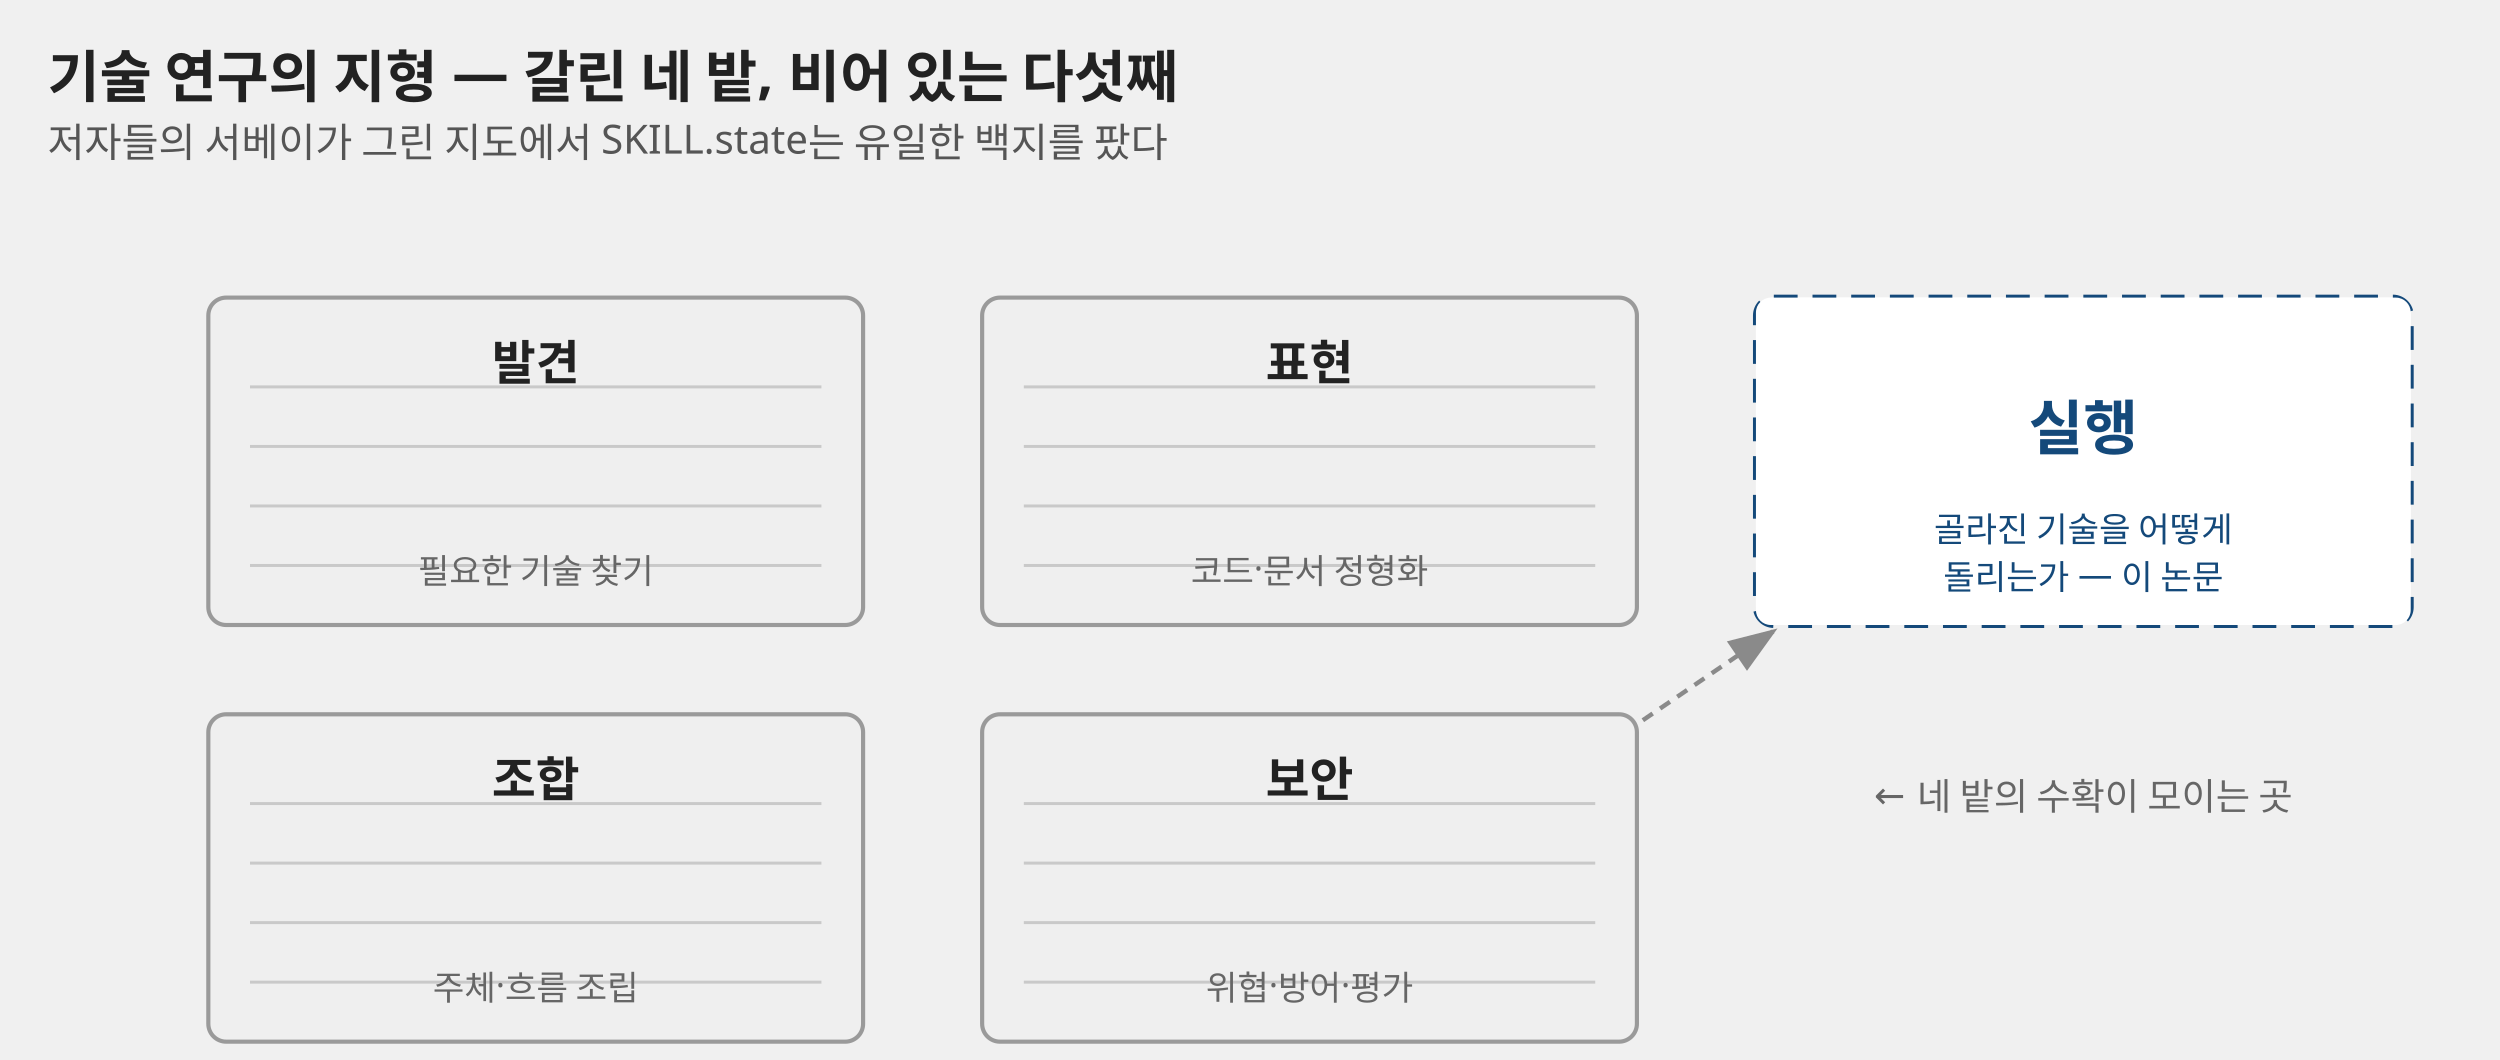
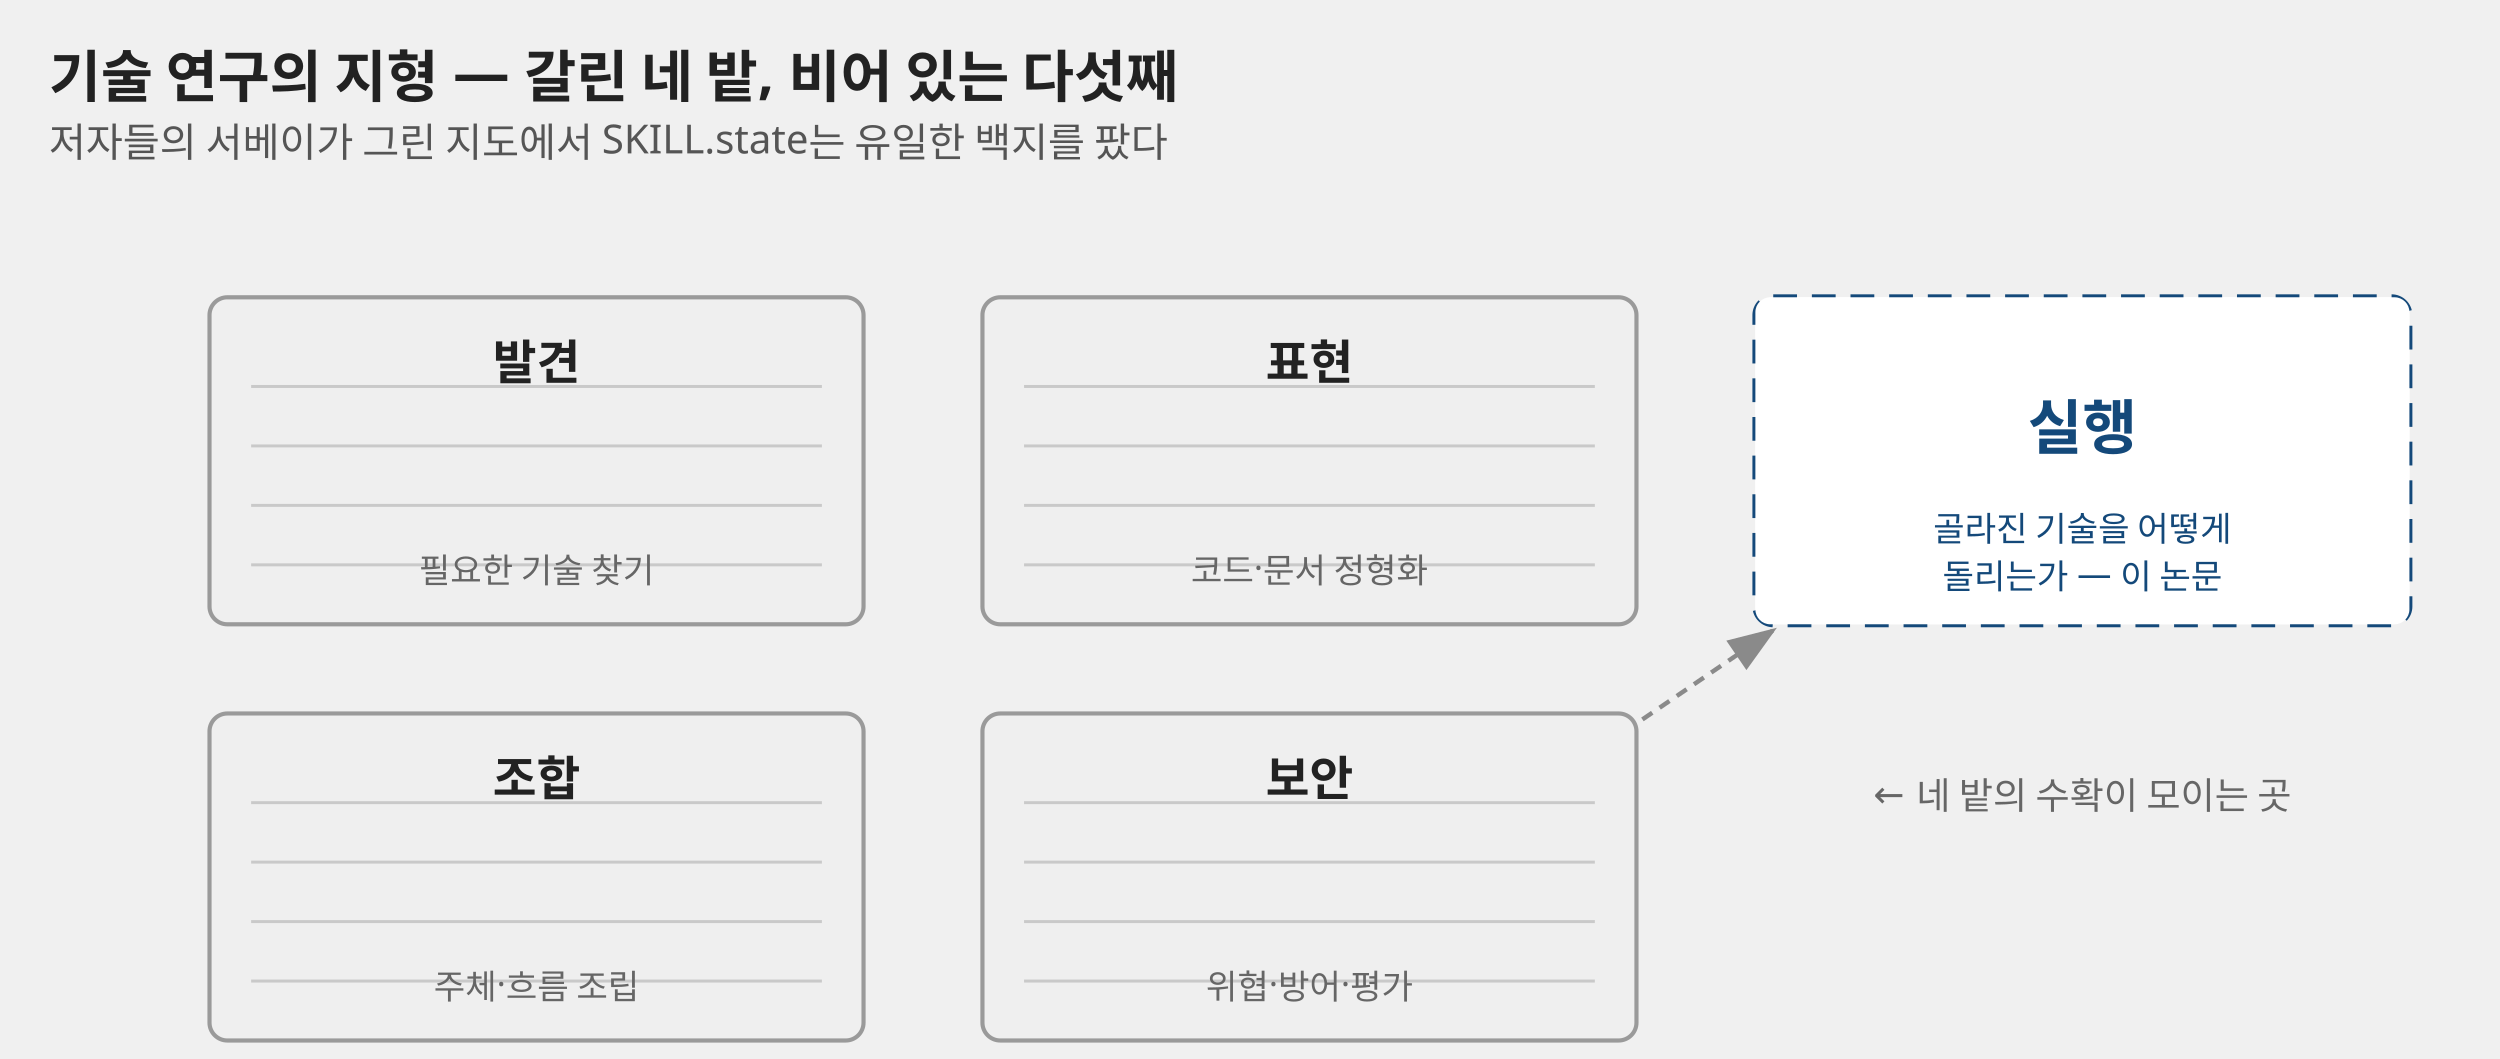
- <svg xmlns="http://www.w3.org/2000/svg" viewBox="0 0 840 356" width="840" height="356" style="background:#ffffff">
+ <svg xmlns="http://www.w3.org/2000/svg" viewBox="0 0 840 356" width="600" height="254" style="background:#ffffff">
  <defs>
    <marker id="ah" markerWidth="11" markerHeight="8" refX="10" refY="4" orient="auto">
      <polygon points="0 0, 11 4, 0 8" fill="#222222" />
    </marker>
    <marker id="ahb" markerWidth="11" markerHeight="8" refX="10" refY="4" orient="auto">
      <polygon points="0 0, 11 4, 0 8" fill="#14497a" />
    </marker>
    <marker id="ahr" markerWidth="11" markerHeight="8" refX="10" refY="4" orient="auto">
      <polygon points="0 0, 11 4, 0 8" fill="#b2182b" />
    </marker>
    <marker id="ahg" markerWidth="11" markerHeight="8" refX="10" refY="4" orient="auto">
      <polygon points="0 0, 11 4, 0 8" fill="#8a8a8a" />
    </marker>
  </defs>
  <text x="16.0" y="26.0" font-family="NanumSquare_ac, NanumGothic, sans-serif" font-size="19" fill="#222222" text-anchor="start" dominant-baseline="middle" font-weight="bold">기술 연구의 지형 — 갈린 네 밭, 비어 있는 다섯째</text>
  <text x="16.0" y="48.0" font-family="NanumSquare_ac, NanumGothic, sans-serif" font-size="13.5" fill="#555555" text-anchor="start" dominant-baseline="middle">저자들의 서베이가 그린 지도에서 SKILL.state는 유일한 백지를 팠다</text>
  <rect x="70.0" y="100.0" width="220.0" height="110.0" rx="6" fill="#efefef" stroke="#9a9a9a" stroke-width="1.4" />
  <line x1="84.0" y1="130.0" x2="276.0" y2="130.0" stroke="#c9c9c9" stroke-width="1" />
  <line x1="84.0" y1="150.0" x2="276.0" y2="150.0" stroke="#c9c9c9" stroke-width="1" />
  <line x1="84.0" y1="170.0" x2="276.0" y2="170.0" stroke="#c9c9c9" stroke-width="1" />
  <line x1="84.0" y1="190.0" x2="276.0" y2="190.0" stroke="#c9c9c9" stroke-width="1" />
  <text x="180.0" y="122.0" font-family="NanumSquare_ac, NanumGothic, sans-serif" font-size="16" fill="#222222" text-anchor="middle" dominant-baseline="middle" font-weight="bold">발견</text>
  <text x="180.0" y="192.0" font-family="NanumSquare_ac, NanumGothic, sans-serif" font-size="11.5" fill="#666666" text-anchor="middle" dominant-baseline="middle">필요한 기술 찾기</text>
  <rect x="330.0" y="100.0" width="220.0" height="110.0" rx="6" fill="#efefef" stroke="#9a9a9a" stroke-width="1.4" />
  <line x1="344.0" y1="130.0" x2="536.0" y2="130.0" stroke="#c9c9c9" stroke-width="1" />
  <line x1="344.0" y1="150.0" x2="536.0" y2="150.0" stroke="#c9c9c9" stroke-width="1" />
  <line x1="344.0" y1="170.0" x2="536.0" y2="170.0" stroke="#c9c9c9" stroke-width="1" />
  <line x1="344.0" y1="190.0" x2="536.0" y2="190.0" stroke="#c9c9c9" stroke-width="1" />
  <text x="440.0" y="122.0" font-family="NanumSquare_ac, NanumGothic, sans-serif" font-size="16" fill="#222222" text-anchor="middle" dominant-baseline="middle" font-weight="bold">표현</text>
  <text x="440.0" y="192.0" font-family="NanumSquare_ac, NanumGothic, sans-serif" font-size="11.5" fill="#666666" text-anchor="middle" dominant-baseline="middle">코드·문서 정형화</text>
  <rect x="70.0" y="240.0" width="220.0" height="110.0" rx="6" fill="#efefef" stroke="#9a9a9a" stroke-width="1.4" />
  <line x1="84.0" y1="270.0" x2="276.0" y2="270.0" stroke="#c9c9c9" stroke-width="1" />
  <line x1="84.0" y1="290.0" x2="276.0" y2="290.0" stroke="#c9c9c9" stroke-width="1" />
  <line x1="84.0" y1="310.0" x2="276.0" y2="310.0" stroke="#c9c9c9" stroke-width="1" />
  <line x1="84.0" y1="330.0" x2="276.0" y2="330.0" stroke="#c9c9c9" stroke-width="1" />
  <text x="180.0" y="262.0" font-family="NanumSquare_ac, NanumGothic, sans-serif" font-size="16" fill="#222222" text-anchor="middle" dominant-baseline="middle" font-weight="bold">조합</text>
  <text x="180.0" y="332.0" font-family="NanumSquare_ac, NanumGothic, sans-serif" font-size="11.5" fill="#666666" text-anchor="middle" dominant-baseline="middle">주체·흐름 조립</text>
  <rect x="330.0" y="240.0" width="220.0" height="110.0" rx="6" fill="#efefef" stroke="#9a9a9a" stroke-width="1.4" />
  <line x1="344.0" y1="270.0" x2="536.0" y2="270.0" stroke="#c9c9c9" stroke-width="1" />
  <line x1="344.0" y1="290.0" x2="536.0" y2="290.0" stroke="#c9c9c9" stroke-width="1" />
  <line x1="344.0" y1="310.0" x2="536.0" y2="310.0" stroke="#c9c9c9" stroke-width="1" />
  <line x1="344.0" y1="330.0" x2="536.0" y2="330.0" stroke="#c9c9c9" stroke-width="1" />
  <text x="440.0" y="262.0" font-family="NanumSquare_ac, NanumGothic, sans-serif" font-size="16" fill="#222222" text-anchor="middle" dominant-baseline="middle" font-weight="bold">보안</text>
  <text x="440.0" y="332.0" font-family="NanumSquare_ac, NanumGothic, sans-serif" font-size="11.5" fill="#666666" text-anchor="middle" dominant-baseline="middle">위협·방어·평가</text>
  <rect x="590.0" y="100.0" width="220.0" height="110.0" rx="6" fill="#ffffff" stroke="#14497a" stroke-width="2" stroke-dasharray="8,5" />
  <rect x="590.0" y="100.0" width="220.0" height="110.0" rx="5" fill="#ffffff" stroke="none" stroke-width="0" />
  <text x="700.0" y="144.0" font-family="NanumSquare_ac, NanumGothic, sans-serif" font-size="20" fill="#14497a" text-anchor="middle" dominant-baseline="middle" font-weight="bold">실행</text>
  <text x="700.0" y="178.0" font-family="NanumSquare_ac, NanumGothic, sans-serif" font-size="11.5" fill="#14497a" text-anchor="middle" dominant-baseline="middle">골라진 기술을 어떻게</text>
  <text x="700.0" y="194.0" font-family="NanumSquare_ac, NanumGothic, sans-serif" font-size="11.5" fill="#14497a" text-anchor="middle" dominant-baseline="middle">돌리는가 — 이 논문</text>
  <text x="700.0" y="268.0" font-family="NanumSquare_ac, NanumGothic, sans-serif" font-size="12.5" fill="#666666" text-anchor="middle" dominant-baseline="middle">← 네 밭의 수확이 모이는 곳</text>
  <line x1="552.0" y1="242.0" x2="596.0" y2="212.0" stroke="#8a8a8a" stroke-width="1.5" stroke-dasharray="4,3" marker-end="url(#ahg)" />
</svg>
